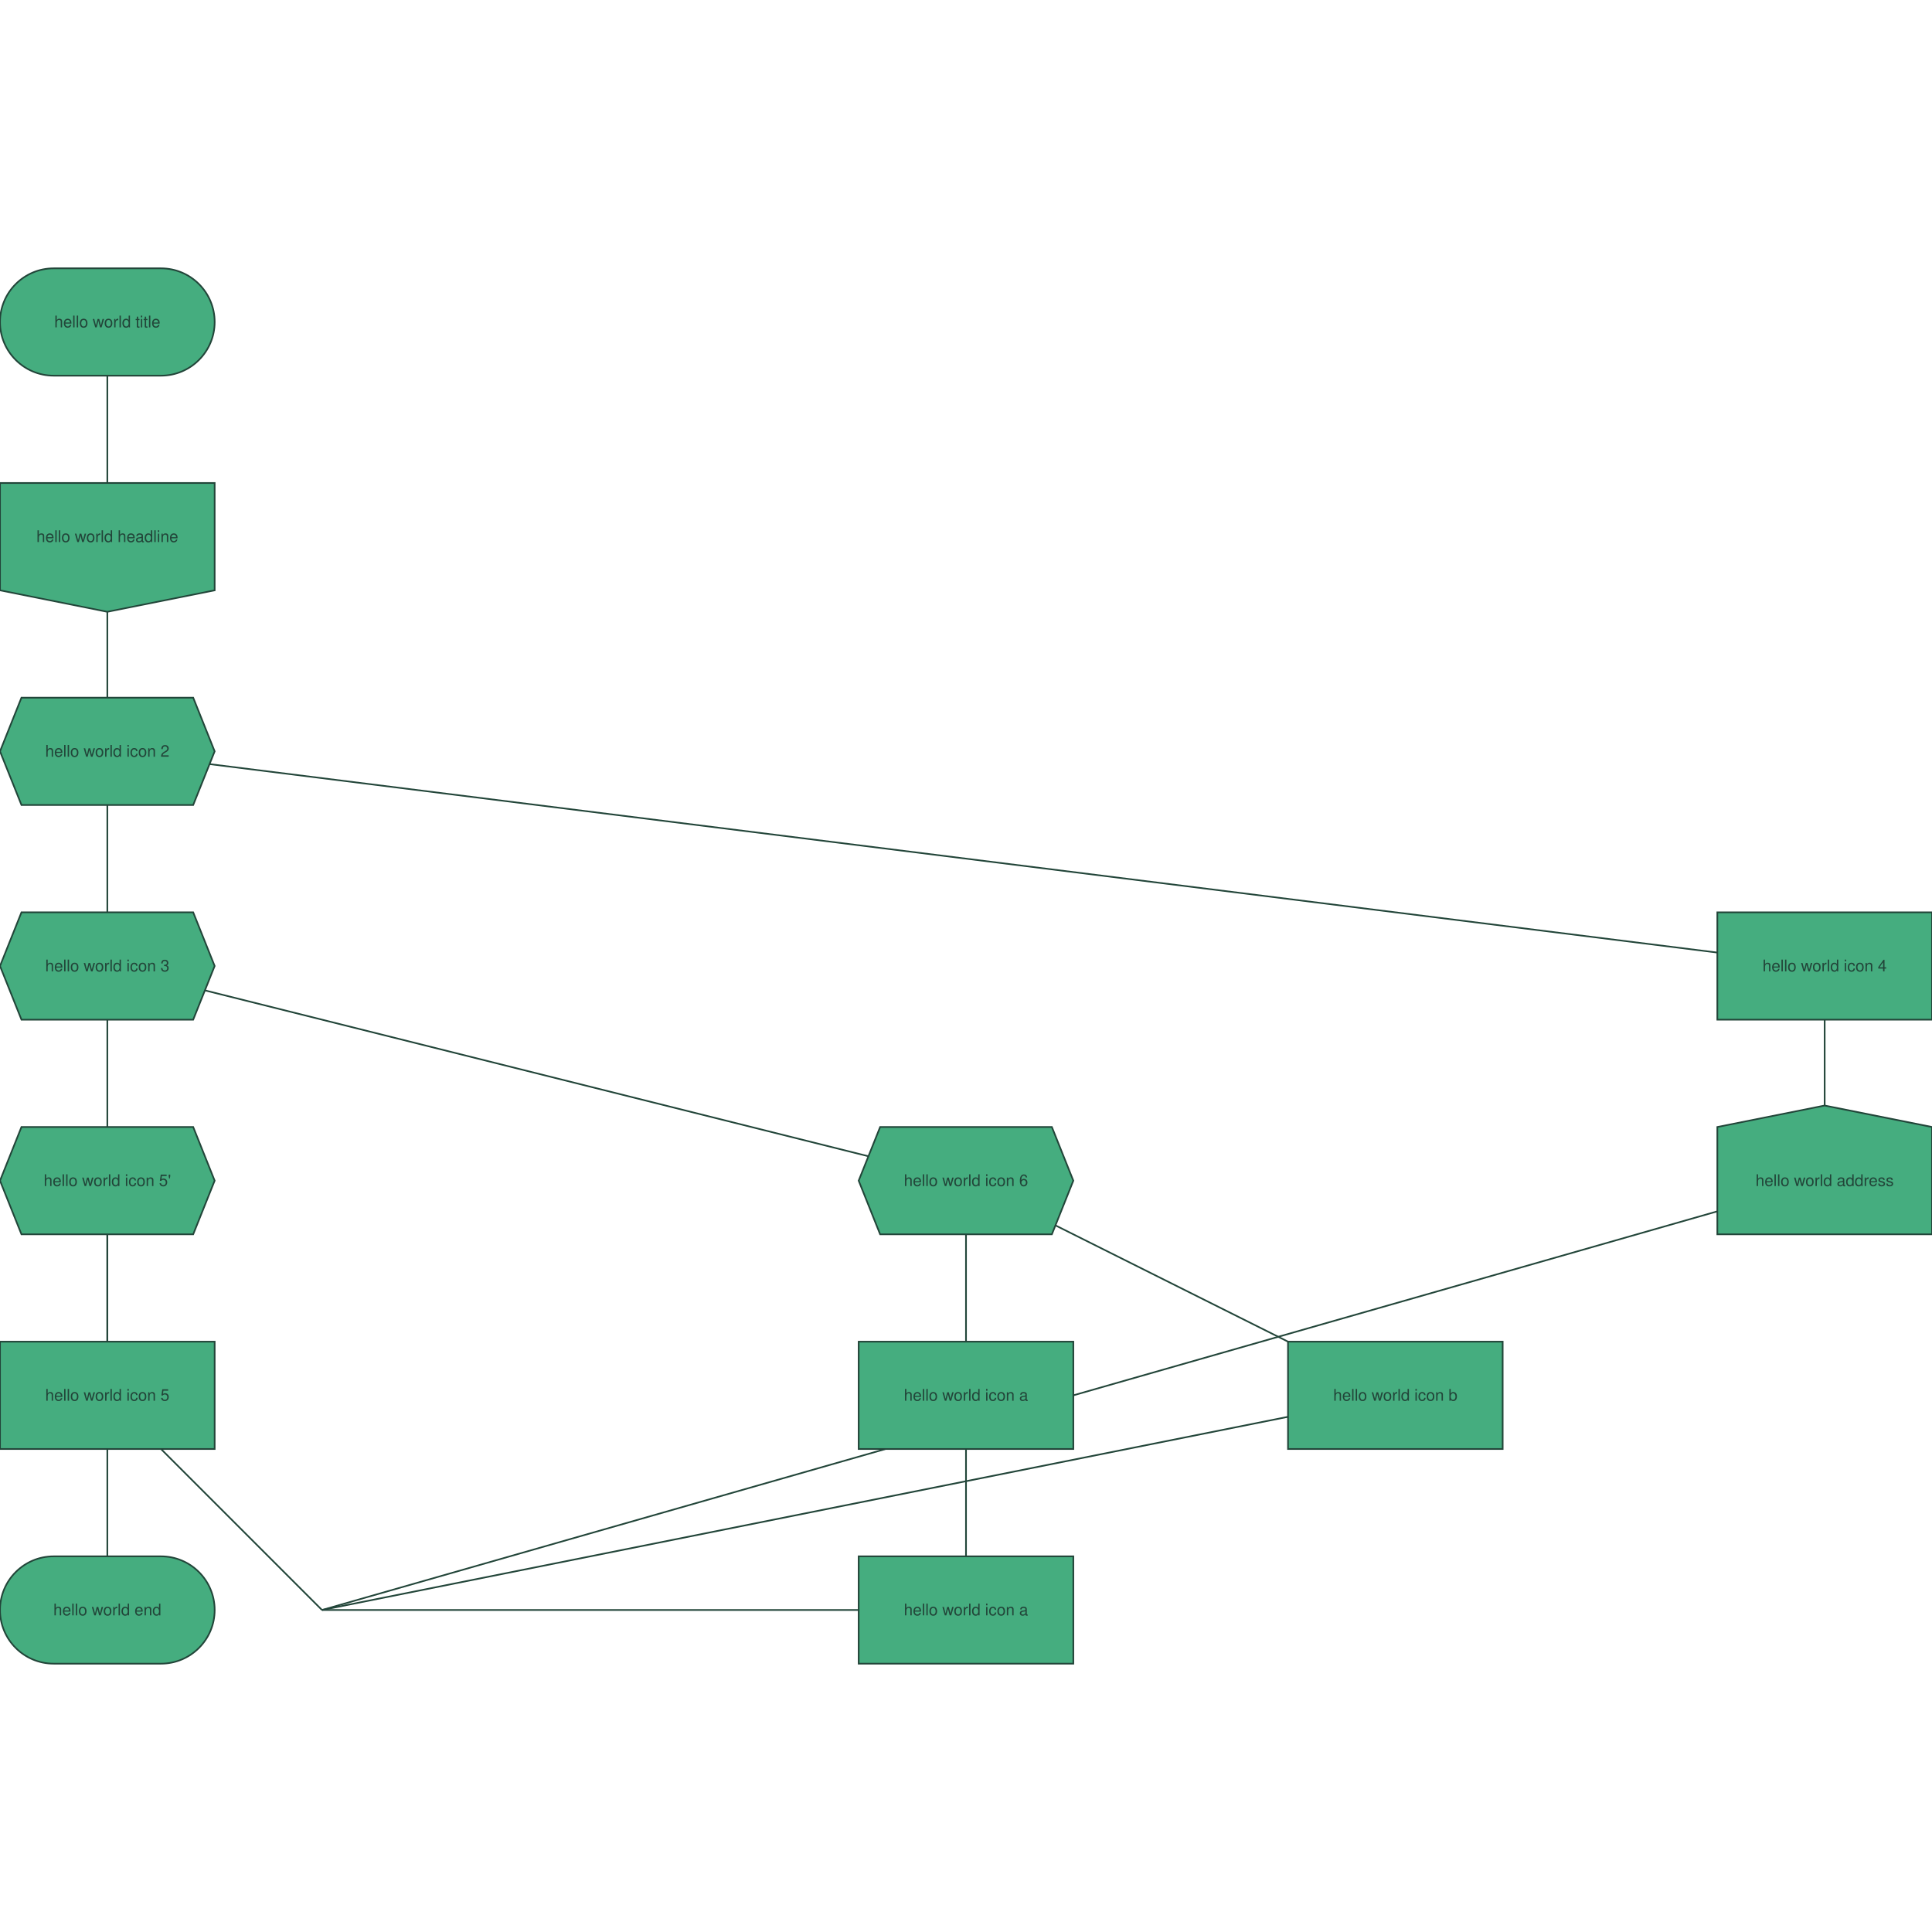
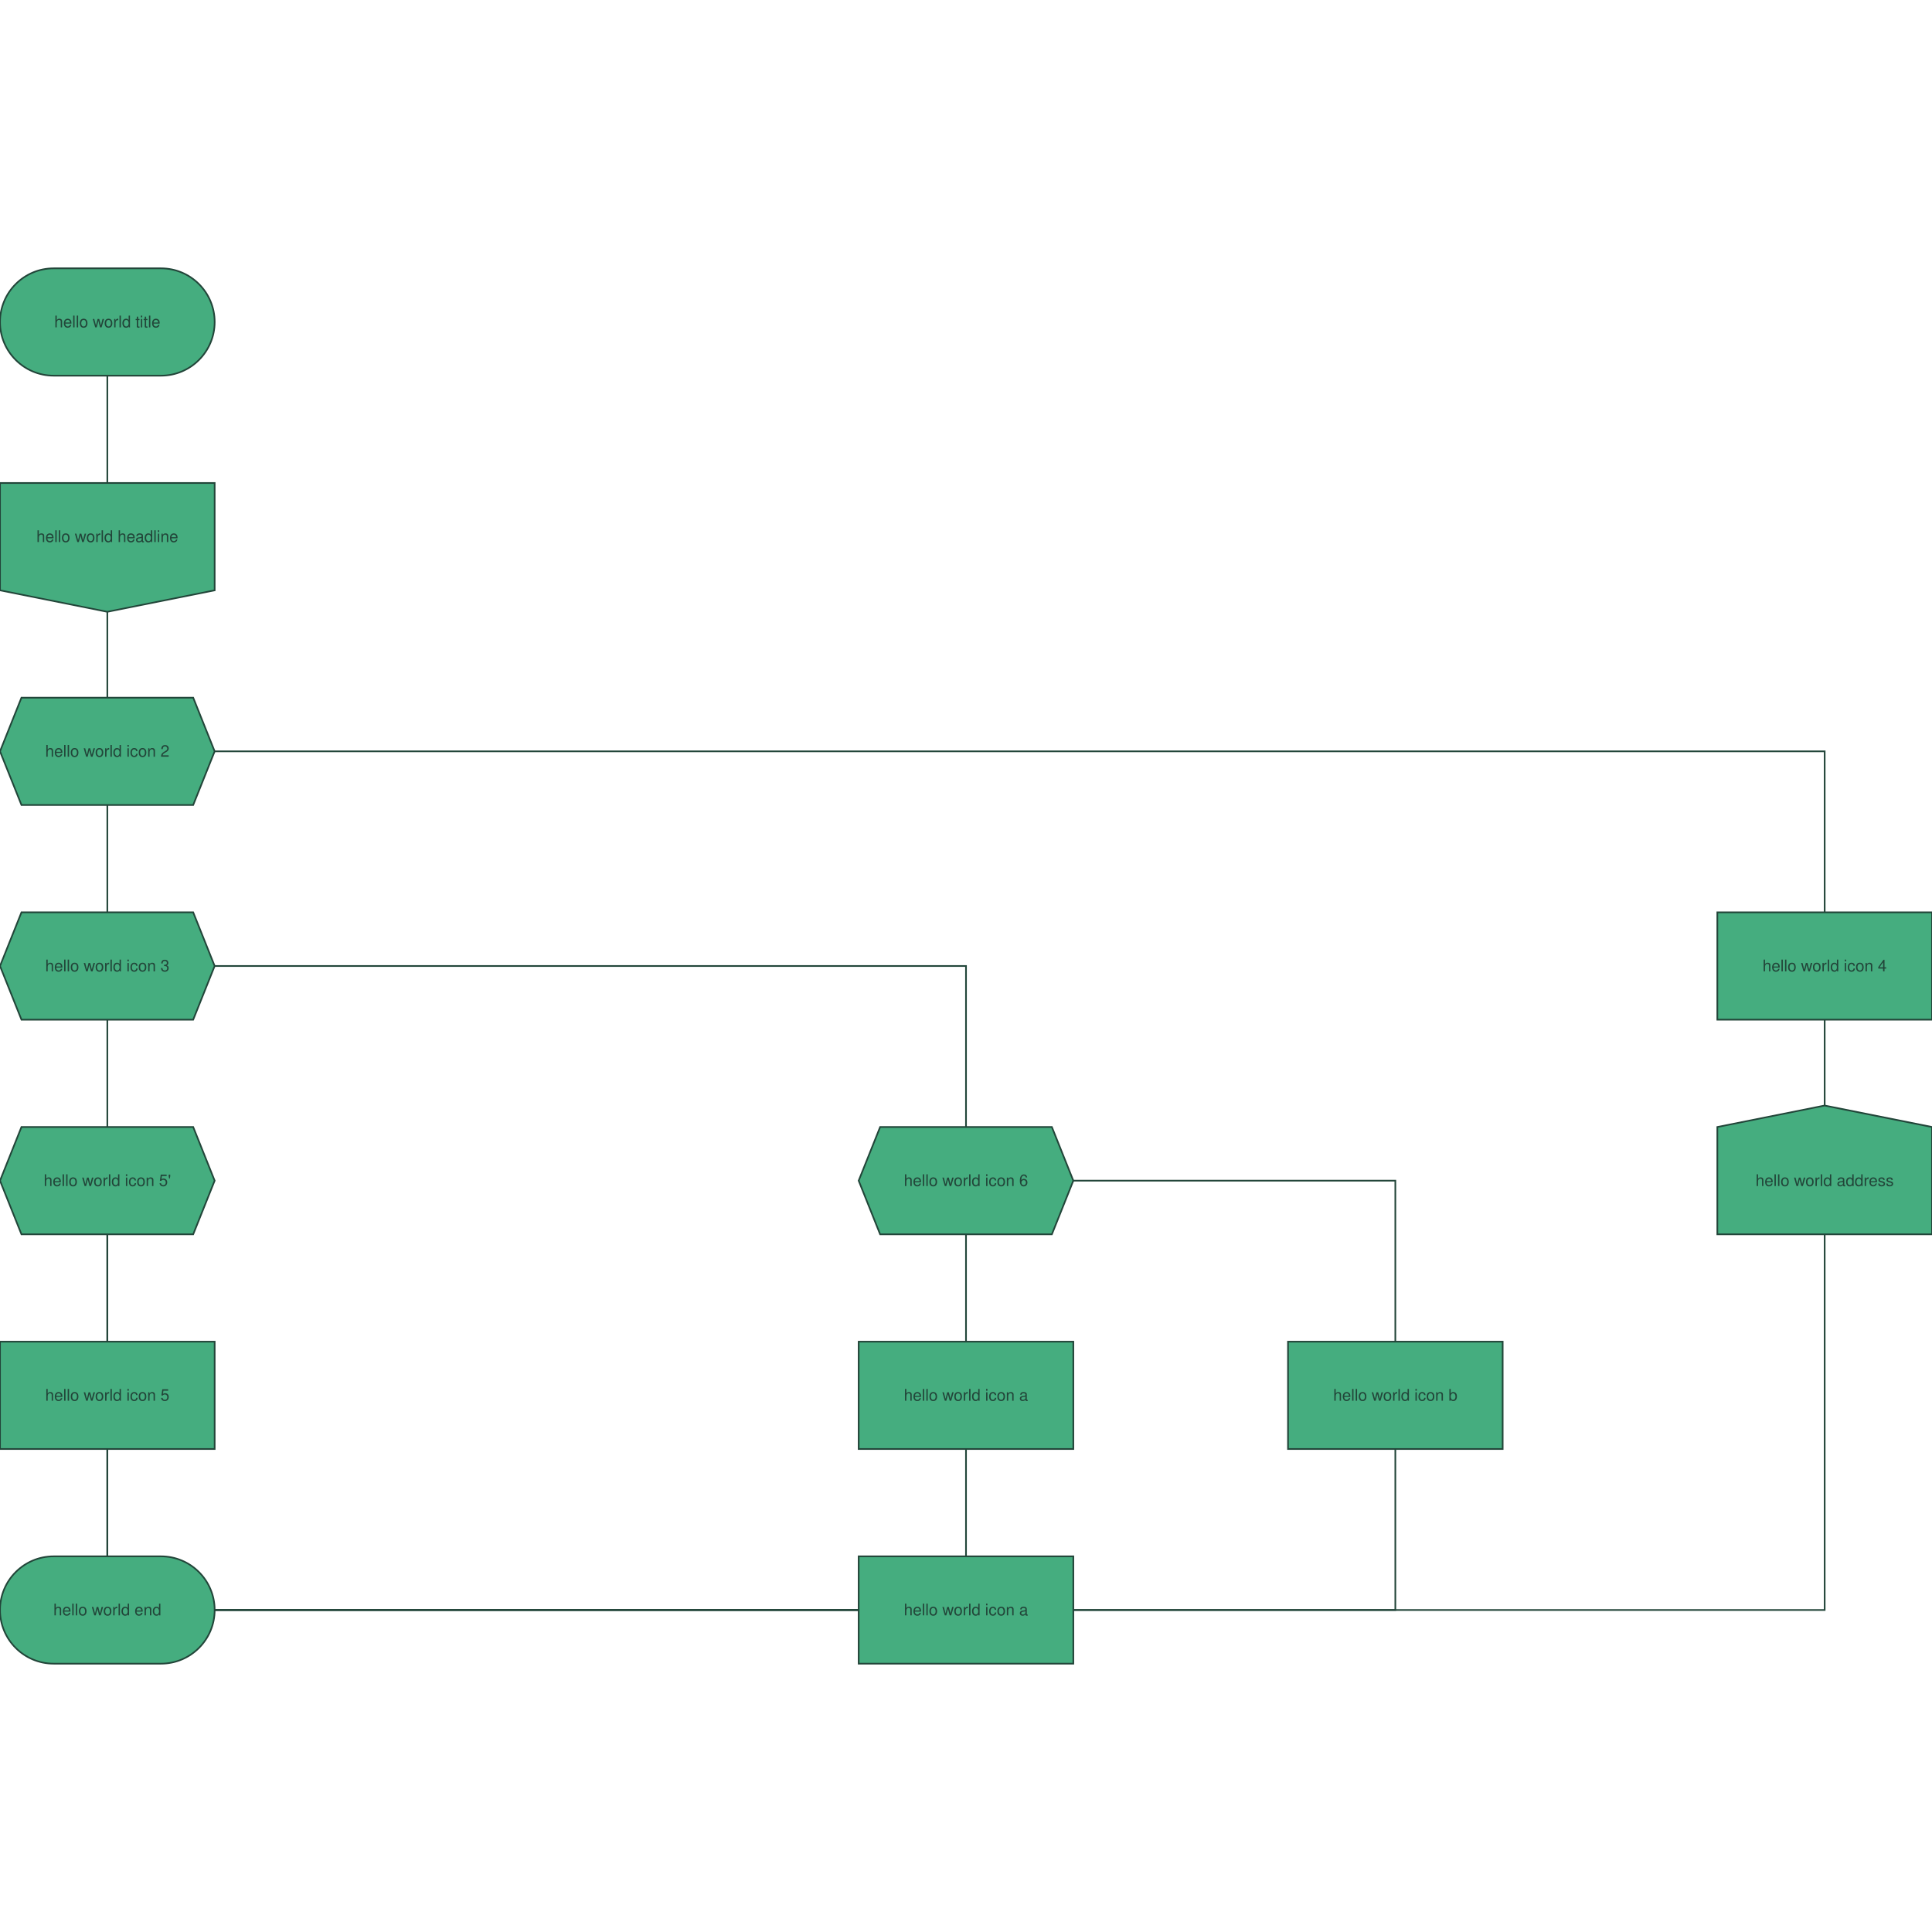
<svg xmlns="http://www.w3.org/2000/svg" font-size="1" viewBox="0.0 0.0 1000.0 1000.0" stroke="rgb(0,0,0)" width="1000" stroke-opacity="1" height="1000" version="1.1">
  <defs />
  <g stroke-linejoin="miter" fill-opacity="0.0" fill="rgb(0,0,0)" stroke="rgb(34,69,57)" stroke-linecap="butt" stroke-miterlimit="10.0" stroke-opacity="1.0" stroke-width="0.85">
-     <path d="M 944.444,611.111 l -777.778,222.222 " />
+     <path d="M 944.444,611.111 v 55.556 v 55.556 v 55.556 v 55.556 h -111.111 h -111.111 h -111.111 h -111.111 h -111.111 h -111.111 h -111.111 h -111.111 h 0 " />
  </g>
  <g stroke-linejoin="miter" fill-opacity="0.0" fill="rgb(0,0,0)" stroke="rgb(34,69,57)" stroke-linecap="butt" stroke-miterlimit="10.0" stroke-opacity="1.0" stroke-width="0.85">
-     <path d="M 944.444,500 v 111.111 " />
+     <path d="M 944.444,500 v 55.556 v 55.556 h 0 " />
  </g>
  <g stroke-linejoin="miter" fill-opacity="0.0" fill="rgb(0,0,0)" stroke="rgb(34,69,57)" stroke-linecap="butt" stroke-miterlimit="10.0" stroke-opacity="1.0" stroke-width="0.85">
-     <path d="M 722.222,722.222 l -555.556,111.111 " />
+     <path d="M 722.222,722.222 v 55.556 v 55.556 h -111.111 h -111.111 h -111.111 h -111.111 h -111.111 h -111.111 h 0 " />
  </g>
  <g stroke-linejoin="miter" fill-opacity="0.0" fill="rgb(0,0,0)" stroke="rgb(34,69,57)" stroke-linecap="butt" stroke-miterlimit="10.0" stroke-opacity="1.0" stroke-width="0.85">
-     <path d="M 500,833.333 h -333.333 " />
+     <path d="M 500,833.333 h -111.111 h -111.111 h -111.111 h -111.111 h 0 " />
  </g>
  <g stroke-linejoin="miter" fill-opacity="0.0" fill="rgb(0,0,0)" stroke="rgb(34,69,57)" stroke-linecap="butt" stroke-miterlimit="10.0" stroke-opacity="1.0" stroke-width="0.85">
-     <path d="M 500,722.222 v 111.111 " />
+     <path d="M 500,722.222 v 55.556 v 55.556 h 0 " />
  </g>
  <g stroke-linejoin="miter" fill-opacity="0.0" fill="rgb(0,0,0)" stroke="rgb(34,69,57)" stroke-linecap="butt" stroke-miterlimit="10.0" stroke-opacity="1.0" stroke-width="0.85">
-     <path d="M 500,611.111 l 222.222,111.111 " />
+     <path d="M 500,611.111 h 111.111 h 111.111 v 55.556 v 55.556 h 0 " />
  </g>
  <g stroke-linejoin="miter" fill-opacity="0.0" fill="rgb(0,0,0)" stroke="rgb(34,69,57)" stroke-linecap="butt" stroke-miterlimit="10.0" stroke-opacity="1.0" stroke-width="0.85">
-     <path d="M 500,611.111 v 111.111 " />
+     <path d="M 500,611.111 v 55.556 v 55.556 h 0 " />
  </g>
  <g stroke-linejoin="miter" fill-opacity="0.0" fill="rgb(0,0,0)" stroke="rgb(34,69,57)" stroke-linecap="butt" stroke-miterlimit="10.0" stroke-opacity="1.0" stroke-width="0.85">
-     <path d="M 55.556,722.222 l 111.111,111.111 " />
+     <path d="M 55.556,722.222 v 55.556 v 55.556 h 0 " />
  </g>
  <g stroke-linejoin="miter" fill-opacity="0.0" fill="rgb(0,0,0)" stroke="rgb(34,69,57)" stroke-linecap="butt" stroke-miterlimit="10.0" stroke-opacity="1.0" stroke-width="0.85">
-     <path d="M 55.556,611.111 v 222.222 " />
+     <path d="M 55.556,611.111 v 55.556 v 55.556 v 55.556 v 55.556 h 0 " />
  </g>
  <g stroke-linejoin="miter" fill-opacity="0.0" fill="rgb(0,0,0)" stroke="rgb(34,69,57)" stroke-linecap="butt" stroke-miterlimit="10.0" stroke-opacity="1.0" stroke-width="0.85">
-     <path d="M 55.556,611.111 v 111.111 " />
+     <path d="M 55.556,611.111 v 55.556 v 55.556 h 0 " />
  </g>
  <g stroke-linejoin="miter" fill-opacity="0.0" fill="rgb(0,0,0)" stroke="rgb(34,69,57)" stroke-linecap="butt" stroke-miterlimit="10.0" stroke-opacity="1.0" stroke-width="0.85">
-     <path d="M 55.556,500 l 444.444,111.111 " />
+     <path d="M 55.556,500 h 111.111 h 111.111 h 111.111 h 111.111 v 55.556 v 55.556 h 0 " />
  </g>
  <g stroke-linejoin="miter" fill-opacity="0.0" fill="rgb(0,0,0)" stroke="rgb(34,69,57)" stroke-linecap="butt" stroke-miterlimit="10.0" stroke-opacity="1.0" stroke-width="0.85">
-     <path d="M 55.556,500 v 111.111 " />
+     <path d="M 55.556,500 v 55.556 v 55.556 h 0 " />
  </g>
  <g stroke-linejoin="miter" fill-opacity="0.0" fill="rgb(0,0,0)" stroke="rgb(34,69,57)" stroke-linecap="butt" stroke-miterlimit="10.0" stroke-opacity="1.0" stroke-width="0.85">
-     <path d="M 55.556,388.889 l 888.889,111.111 " />
+     <path d="M 55.556,388.889 h 111.111 h 111.111 h 111.111 h 111.111 h 111.111 h 111.111 h 111.111 h 111.111 v 55.556 v 55.556 h 0 " />
  </g>
  <g stroke-linejoin="miter" fill-opacity="0.0" fill="rgb(0,0,0)" stroke="rgb(34,69,57)" stroke-linecap="butt" stroke-miterlimit="10.0" stroke-opacity="1.0" stroke-width="0.85">
-     <path d="M 55.556,388.889 v 111.111 " />
+     <path d="M 55.556,388.889 v 55.556 v 55.556 h 0 " />
  </g>
  <g stroke-linejoin="miter" fill-opacity="0.0" fill="rgb(0,0,0)" stroke="rgb(34,69,57)" stroke-linecap="butt" stroke-miterlimit="10.0" stroke-opacity="1.0" stroke-width="0.85">
-     <path d="M 55.556,277.778 v 111.111 " />
+     <path d="M 55.556,277.778 v 55.556 v 55.556 h 0 " />
  </g>
  <g stroke-linejoin="miter" fill-opacity="0.0" fill="rgb(0,0,0)" stroke="rgb(34,69,57)" stroke-linecap="butt" stroke-miterlimit="10.0" stroke-opacity="1.0" stroke-width="0.85">
-     <path d="M 55.556,166.667 v 111.111 " />
+     <path d="M 55.556,166.667 v 55.556 v 55.556 h 0 " />
  </g>
  <g stroke-linejoin="miter" fill-opacity="1.0" fill="rgb(69,173,127)" stroke="rgb(34,69,57)" stroke-linecap="butt" stroke-miterlimit="10.0" stroke-opacity="1.0" stroke-width="0.85">
    <path d="M 888.889,638.889 v -55.556 l 55.556,-11.111 l 55.556,11.111 v 55.556 h -111.111 Z" />
  </g>
  <g stroke-linejoin="miter" fill-opacity="1.0" font-size="8.333px" fill="rgb(34,69,57)" stroke="rgb(0,0,0)" font-weight="300" font-family="helvetica" stroke-linecap="butt" stroke-miterlimit="10.0" stroke-opacity="1.0" stroke-width="3.399">
    <text transform="matrix(1,0,0,1,944.4444,611.1111)" stroke="none" dominant-baseline="middle" text-anchor="middle">hello world address</text>
  </g>
  <g stroke-linejoin="miter" fill-opacity="1.0" fill="rgb(69,173,127)" stroke="rgb(34,69,57)" stroke-linecap="butt" stroke-miterlimit="10.0" stroke-opacity="1.0" stroke-width="0.85">
    <path d="M 1000,527.778 l -0,-55.556 h -111.111 l -0,55.556 Z" />
  </g>
  <g stroke-linejoin="miter" fill-opacity="1.0" font-size="8.333px" fill="rgb(34,69,57)" stroke="rgb(0,0,0)" font-weight="300" font-family="helvetica" stroke-linecap="butt" stroke-miterlimit="10.0" stroke-opacity="1.0" stroke-width="3.399">
    <text transform="matrix(1,0,0,1,944.4444,500)" stroke="none" dominant-baseline="middle" text-anchor="middle">hello world icon 4</text>
  </g>
  <g stroke-linejoin="miter" fill-opacity="1.0" fill="rgb(69,173,127)" stroke="rgb(34,69,57)" stroke-linecap="butt" stroke-miterlimit="10.0" stroke-opacity="1.0" stroke-width="0.85">
    <path d="M 777.778,750 l -0,-55.556 h -111.111 l -0,55.556 Z" />
  </g>
  <g stroke-linejoin="miter" fill-opacity="1.0" font-size="8.333px" fill="rgb(34,69,57)" stroke="rgb(0,0,0)" font-weight="300" font-family="helvetica" stroke-linecap="butt" stroke-miterlimit="10.0" stroke-opacity="1.0" stroke-width="3.399">
    <text transform="matrix(1,0,0,1,722.2222,722.2222)" stroke="none" dominant-baseline="middle" text-anchor="middle">hello world icon b</text>
  </g>
  <g stroke-linejoin="miter" fill-opacity="1.0" fill="rgb(69,173,127)" stroke="rgb(34,69,57)" stroke-linecap="butt" stroke-miterlimit="10.0" stroke-opacity="1.0" stroke-width="0.85">
    <path d="M 555.556,861.111 l -0,-55.556 h -111.111 l -0,55.556 Z" />
  </g>
  <g stroke-linejoin="miter" fill-opacity="1.0" font-size="8.333px" fill="rgb(34,69,57)" stroke="rgb(0,0,0)" font-weight="300" font-family="helvetica" stroke-linecap="butt" stroke-miterlimit="10.0" stroke-opacity="1.0" stroke-width="3.399">
    <text transform="matrix(1,0,0,1,500,833.3333)" stroke="none" dominant-baseline="middle" text-anchor="middle">hello world icon a</text>
  </g>
  <g stroke-linejoin="miter" fill-opacity="1.0" fill="rgb(69,173,127)" stroke="rgb(34,69,57)" stroke-linecap="butt" stroke-miterlimit="10.0" stroke-opacity="1.0" stroke-width="0.85">
    <path d="M 555.556,750 l -0,-55.556 h -111.111 l -0,55.556 Z" />
  </g>
  <g stroke-linejoin="miter" fill-opacity="1.0" font-size="8.333px" fill="rgb(34,69,57)" stroke="rgb(0,0,0)" font-weight="300" font-family="helvetica" stroke-linecap="butt" stroke-miterlimit="10.0" stroke-opacity="1.0" stroke-width="3.399">
    <text transform="matrix(1,0,0,1,500,722.2222)" stroke="none" dominant-baseline="middle" text-anchor="middle">hello world icon a</text>
  </g>
  <g stroke-linejoin="miter" fill-opacity="1.0" fill="rgb(69,173,127)" stroke="rgb(34,69,57)" stroke-linecap="butt" stroke-miterlimit="10.0" stroke-opacity="1.0" stroke-width="0.85">
    <path d="M 455.556,638.889 l -11.111,-27.778 l 11.111,-27.778 h 88.889 l 11.111,27.778 l -11.111,27.778 h -88.889 Z" />
  </g>
  <g stroke-linejoin="miter" fill-opacity="1.0" font-size="8.333px" fill="rgb(34,69,57)" stroke="rgb(0,0,0)" font-weight="300" font-family="helvetica" stroke-linecap="butt" stroke-miterlimit="10.0" stroke-opacity="1.0" stroke-width="3.399">
    <text transform="matrix(1,0,0,1,500,611.1111)" stroke="none" dominant-baseline="middle" text-anchor="middle">hello world icon 6</text>
  </g>
  <g stroke-linejoin="miter" fill-opacity="1.0" fill="rgb(69,173,127)" stroke="rgb(34,69,57)" stroke-linecap="butt" stroke-miterlimit="10.0" stroke-opacity="1.0" stroke-width="0.85">
    <path d="M 111.111,833.333 h 0 c 0,-15.341 -12.437,-27.778 -27.778 -27.778h -55.556 c -15.341,-0 -27.778,12.437 -27.778 27.778h 0 c -0,15.341 12.437,27.778 27.778 27.778h 55.556 c 15.341,0 27.778,-12.437 27.778 -27.778Z" />
  </g>
  <g stroke-linejoin="miter" fill-opacity="1.0" font-size="8.333px" fill="rgb(34,69,57)" stroke="rgb(0,0,0)" font-weight="300" font-family="helvetica" stroke-linecap="butt" stroke-miterlimit="10.0" stroke-opacity="1.0" stroke-width="3.399">
    <text transform="matrix(1,0,0,1,55.5556,833.3333)" stroke="none" dominant-baseline="middle" text-anchor="middle">hello world end</text>
  </g>
  <g stroke-linejoin="miter" fill-opacity="1.0" fill="rgb(69,173,127)" stroke="rgb(34,69,57)" stroke-linecap="butt" stroke-miterlimit="10.0" stroke-opacity="1.0" stroke-width="0.85">
    <path d="M 111.111,750 l -0,-55.556 h -111.111 l -0,55.556 Z" />
  </g>
  <g stroke-linejoin="miter" fill-opacity="1.0" font-size="8.333px" fill="rgb(34,69,57)" stroke="rgb(0,0,0)" font-weight="300" font-family="helvetica" stroke-linecap="butt" stroke-miterlimit="10.0" stroke-opacity="1.0" stroke-width="3.399">
    <text transform="matrix(1,0,0,1,55.5556,722.2222)" stroke="none" dominant-baseline="middle" text-anchor="middle">hello world icon 5</text>
  </g>
  <g stroke-linejoin="miter" fill-opacity="1.0" fill="rgb(69,173,127)" stroke="rgb(34,69,57)" stroke-linecap="butt" stroke-miterlimit="10.0" stroke-opacity="1.0" stroke-width="0.85">
    <path d="M 11.111,638.889 l -11.111,-27.778 l 11.111,-27.778 h 88.889 l 11.111,27.778 l -11.111,27.778 h -88.889 Z" />
  </g>
  <g stroke-linejoin="miter" fill-opacity="1.0" font-size="8.333px" fill="rgb(34,69,57)" stroke="rgb(0,0,0)" font-weight="300" font-family="helvetica" stroke-linecap="butt" stroke-miterlimit="10.0" stroke-opacity="1.0" stroke-width="3.399">
    <text transform="matrix(1,0,0,1,55.5556,611.1111)" stroke="none" dominant-baseline="middle" text-anchor="middle">hello world icon 5'</text>
  </g>
  <g stroke-linejoin="miter" fill-opacity="1.0" fill="rgb(69,173,127)" stroke="rgb(34,69,57)" stroke-linecap="butt" stroke-miterlimit="10.0" stroke-opacity="1.0" stroke-width="0.85">
    <path d="M 11.111,527.778 l -11.111,-27.778 l 11.111,-27.778 h 88.889 l 11.111,27.778 l -11.111,27.778 h -88.889 Z" />
  </g>
  <g stroke-linejoin="miter" fill-opacity="1.0" font-size="8.333px" fill="rgb(34,69,57)" stroke="rgb(0,0,0)" font-weight="300" font-family="helvetica" stroke-linecap="butt" stroke-miterlimit="10.0" stroke-opacity="1.0" stroke-width="3.399">
    <text transform="matrix(1,0,0,1,55.5556,500)" stroke="none" dominant-baseline="middle" text-anchor="middle">hello world icon 3</text>
  </g>
  <g stroke-linejoin="miter" fill-opacity="1.0" fill="rgb(69,173,127)" stroke="rgb(34,69,57)" stroke-linecap="butt" stroke-miterlimit="10.0" stroke-opacity="1.0" stroke-width="0.85">
    <path d="M 11.111,416.667 l -11.111,-27.778 l 11.111,-27.778 h 88.889 l 11.111,27.778 l -11.111,27.778 h -88.889 Z" />
  </g>
  <g stroke-linejoin="miter" fill-opacity="1.0" font-size="8.333px" fill="rgb(34,69,57)" stroke="rgb(0,0,0)" font-weight="300" font-family="helvetica" stroke-linecap="butt" stroke-miterlimit="10.0" stroke-opacity="1.0" stroke-width="3.399">
    <text transform="matrix(1,0,0,1,55.5556,388.8889)" stroke="none" dominant-baseline="middle" text-anchor="middle">hello world icon 2</text>
  </g>
  <g stroke-linejoin="miter" fill-opacity="1.0" fill="rgb(69,173,127)" stroke="rgb(34,69,57)" stroke-linecap="butt" stroke-miterlimit="10.0" stroke-opacity="1.0" stroke-width="0.85">
    <path d="M -0,305.556 v -55.556 h 111.111 v 55.556 l -55.556,11.111 Z" />
  </g>
  <g stroke-linejoin="miter" fill-opacity="1.0" font-size="8.333px" fill="rgb(34,69,57)" stroke="rgb(0,0,0)" font-weight="300" font-family="helvetica" stroke-linecap="butt" stroke-miterlimit="10.0" stroke-opacity="1.0" stroke-width="3.399">
    <text transform="matrix(1,0,0,1,55.5556,277.7778)" stroke="none" dominant-baseline="middle" text-anchor="middle">hello world headline</text>
  </g>
  <g stroke-linejoin="miter" fill-opacity="1.0" fill="rgb(69,173,127)" stroke="rgb(34,69,57)" stroke-linecap="butt" stroke-miterlimit="10.0" stroke-opacity="1.0" stroke-width="0.85">
    <path d="M 111.111,166.667 h 0 c 0,-15.341 -12.437,-27.778 -27.778 -27.778h -55.556 c -15.341,-0 -27.778,12.437 -27.778 27.778h 0 c -0,15.341 12.437,27.778 27.778 27.778h 55.556 c 15.341,0 27.778,-12.437 27.778 -27.778Z" />
  </g>
  <g stroke-linejoin="miter" fill-opacity="1.0" font-size="8.333px" fill="rgb(34,69,57)" stroke="rgb(0,0,0)" font-weight="300" font-family="helvetica" stroke-linecap="butt" stroke-miterlimit="10.0" stroke-opacity="1.0" stroke-width="3.399">
    <text transform="matrix(1,0,0,1,55.5556,166.6667)" stroke="none" dominant-baseline="middle" text-anchor="middle">hello world title</text>
  </g>
</svg>
